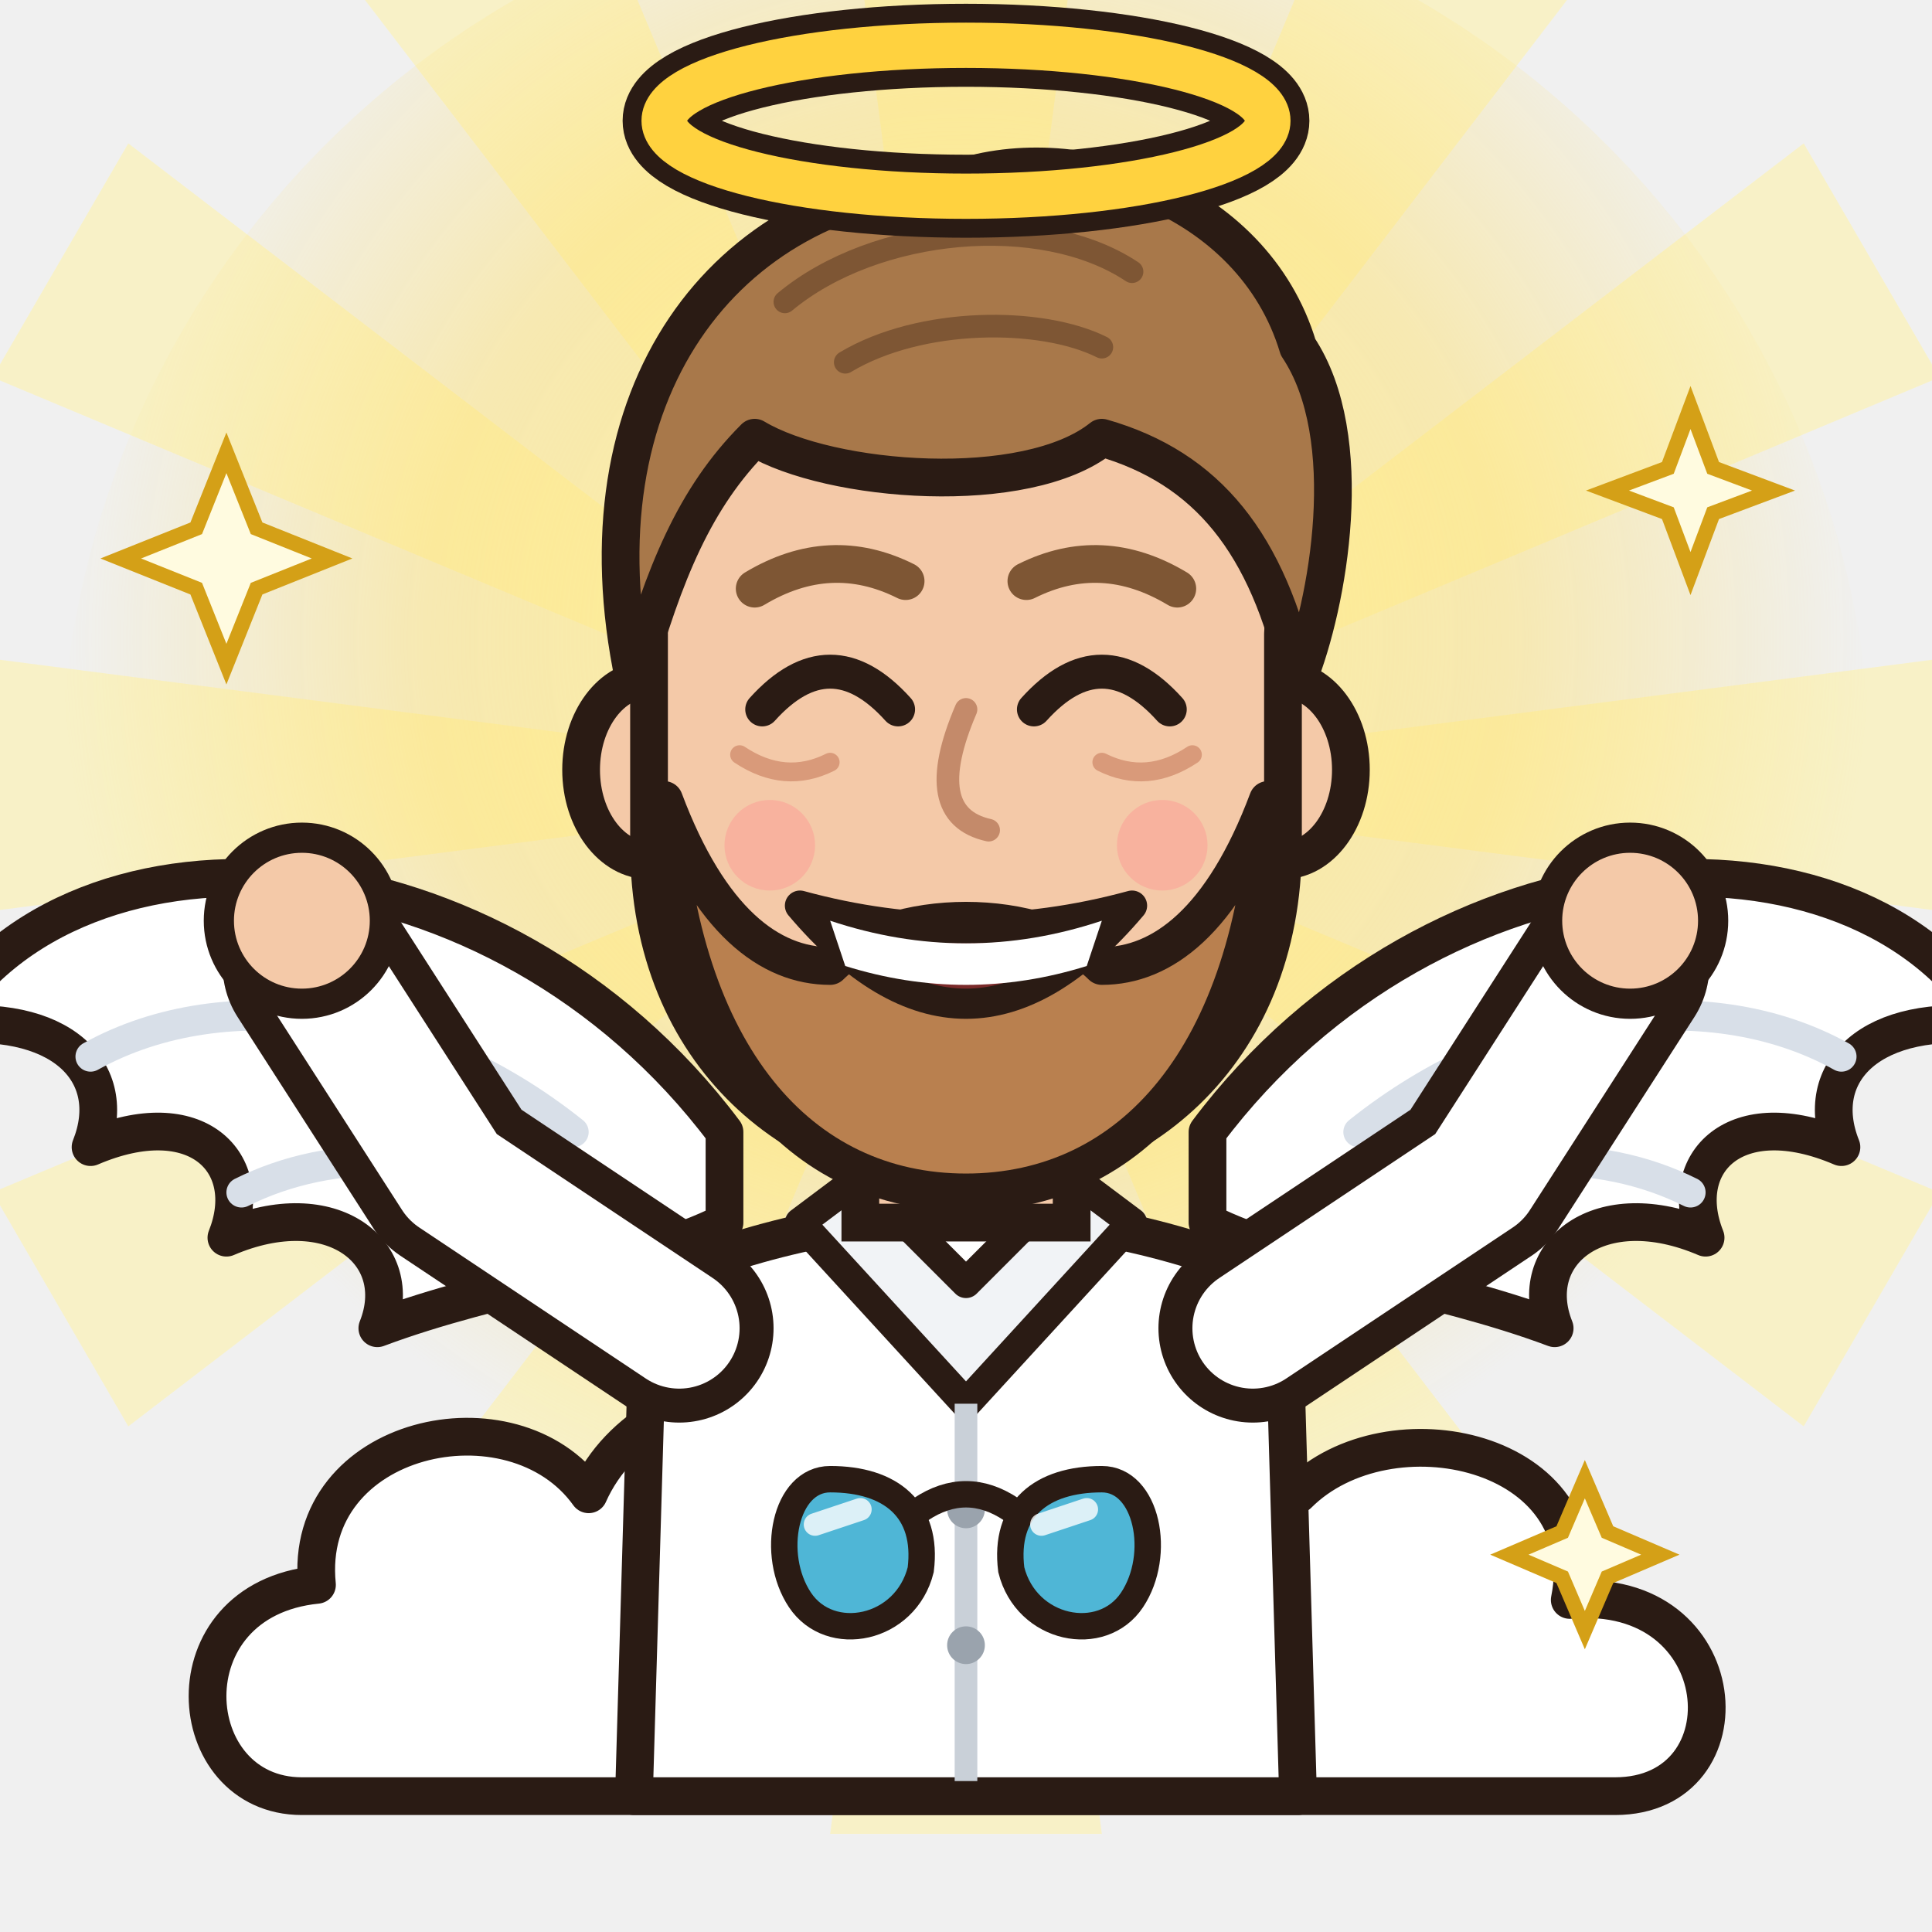
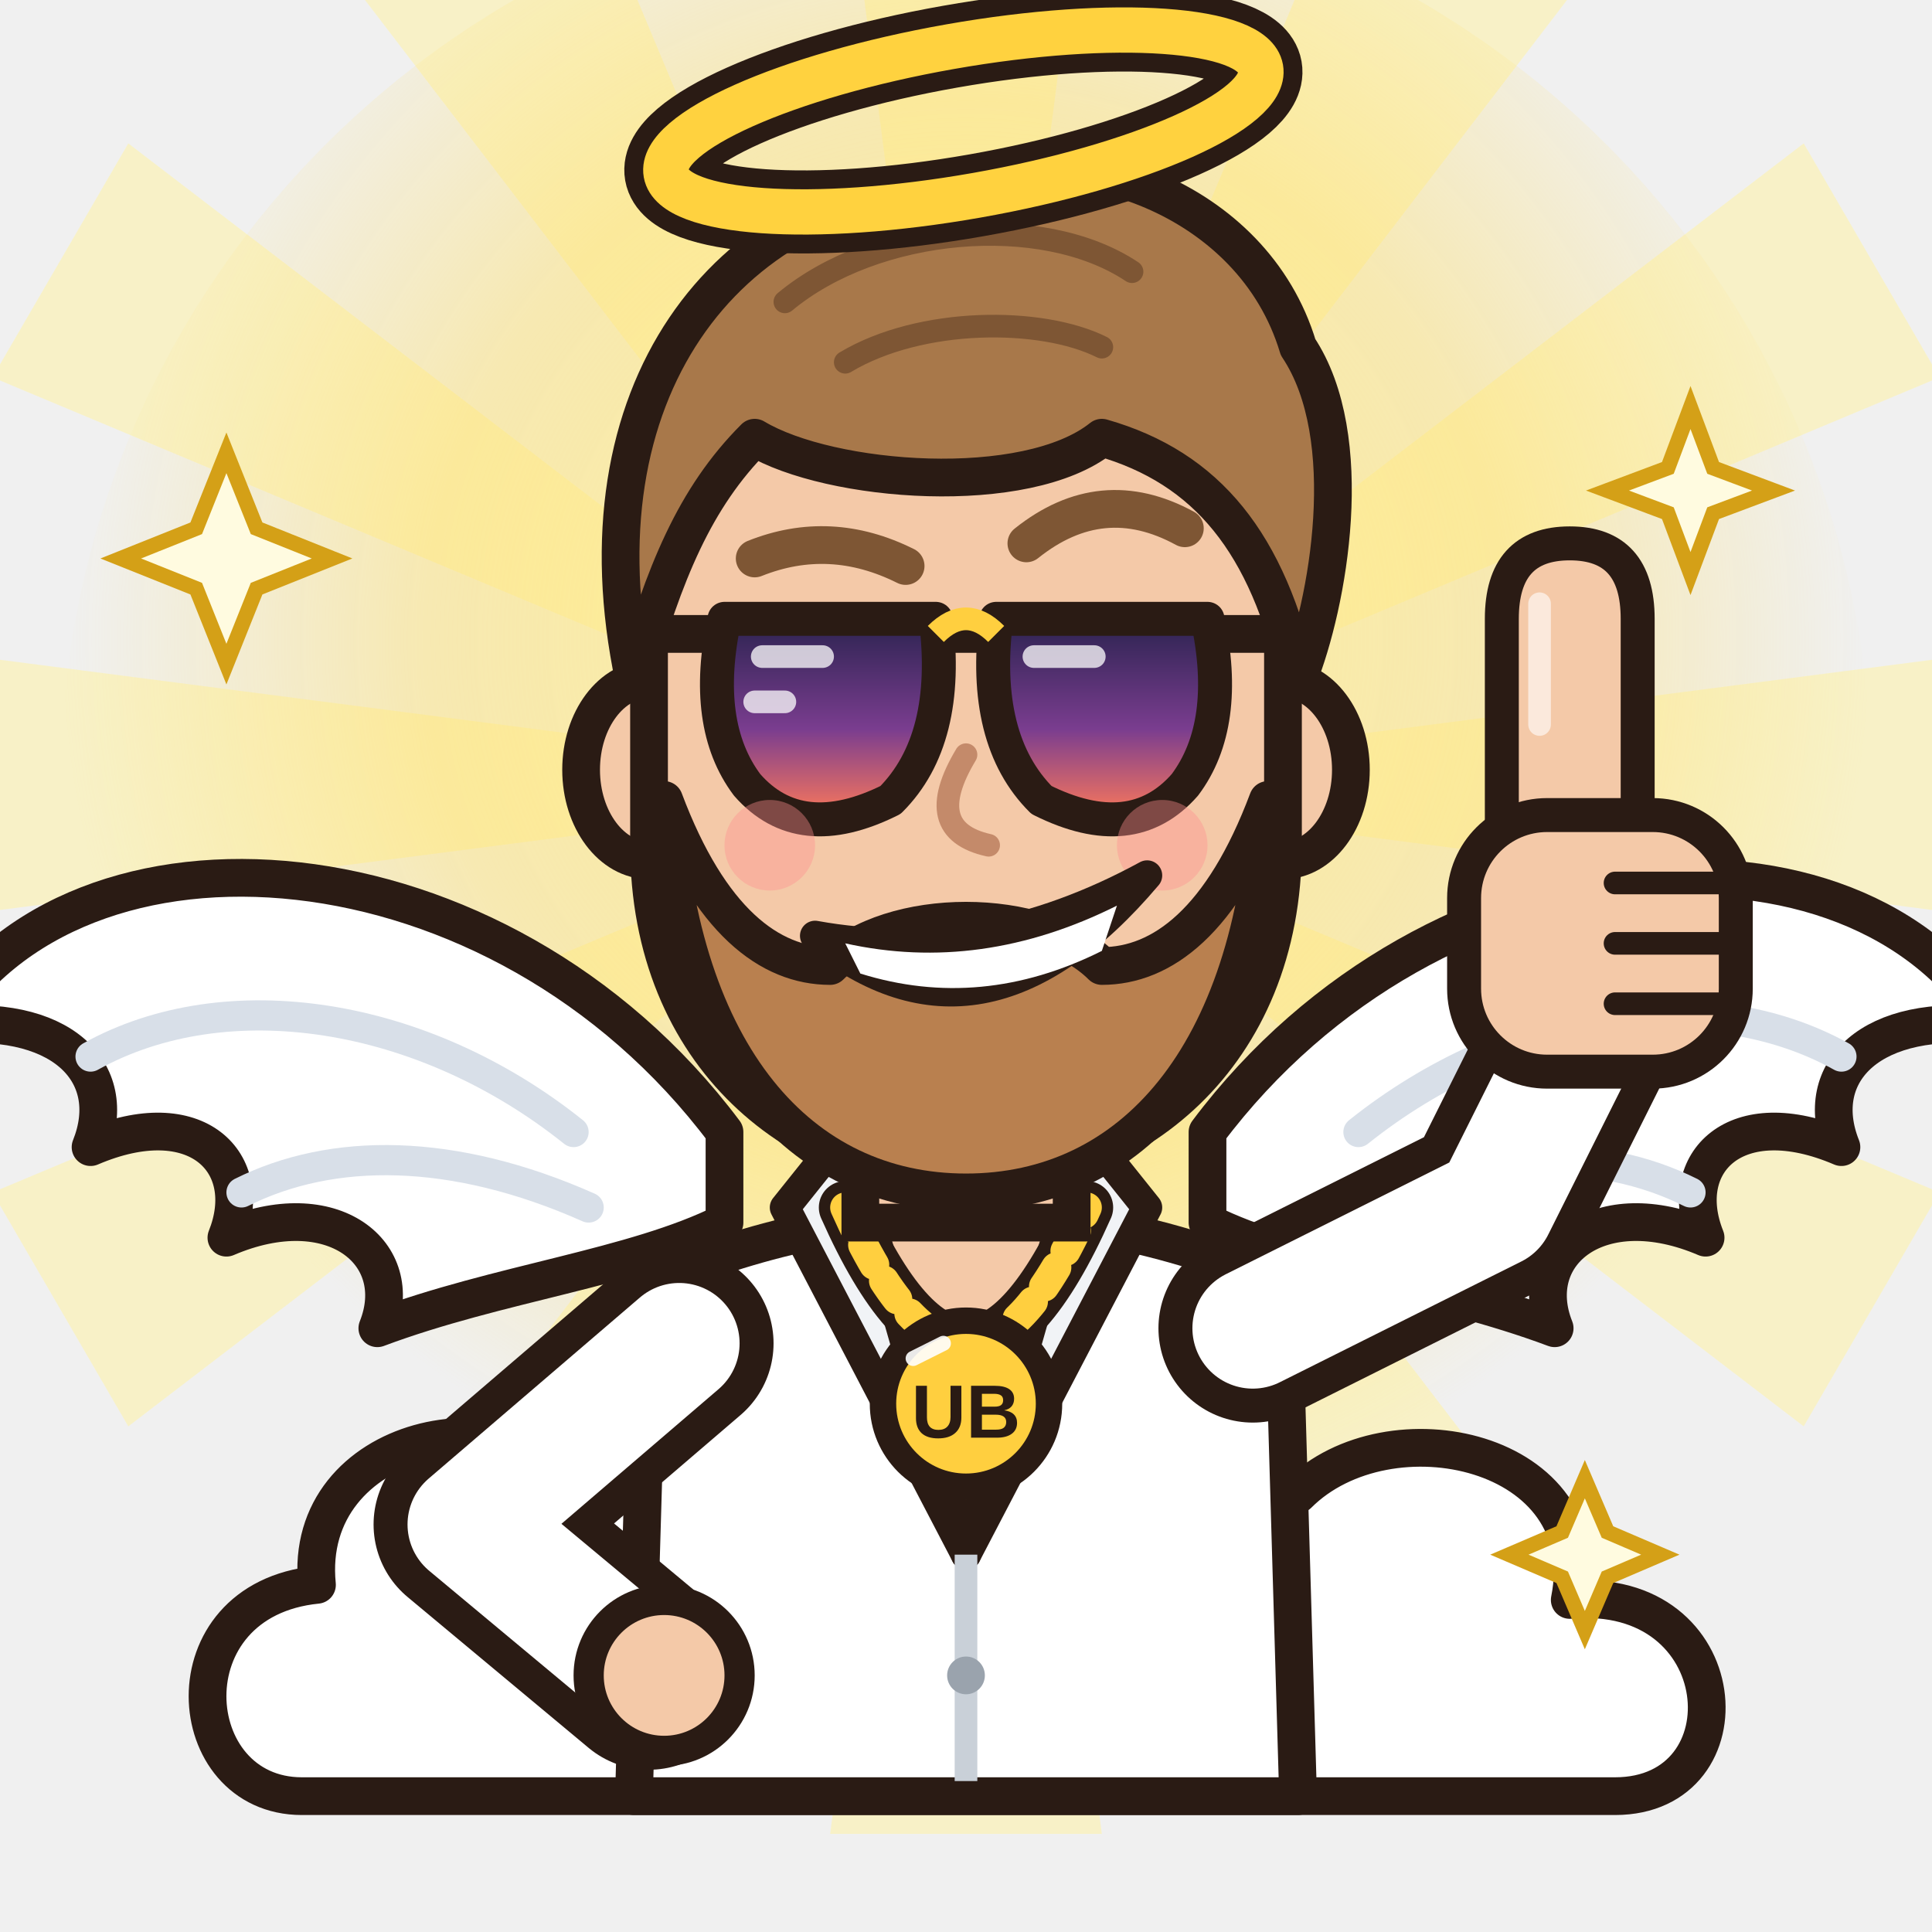
<svg xmlns="http://www.w3.org/2000/svg" width="256" height="256" viewBox="0 0 256 256">
  <defs>
    <radialGradient id="sij" cx=".5" cy=".42" r=".5">
      <stop offset="0" stop-color="#fff6b0" stop-opacity=".95" />
      <stop offset=".6" stop-color="#ffe066" stop-opacity=".45" />
      <stop offset="1" stop-color="#ffe066" stop-opacity="0" />
    </radialGradient>
  </defs>
  <g fill="#fff3a6" opacity=".55">
    <path d="M128 104 L267 86 L267 122 Z" />
    <path d="M128 104 L257 158 L239 189 Z" />
    <path d="M128 104 L213 215 L182 233 Z" />
    <path d="M128 104 L146 243 L110 243 Z" />
    <path d="M128 104 L74 233 L43 215 Z" />
    <path d="M128 104 L17 189 L-1 158 Z" />
    <path d="M128 104 L-11 122 L-11 86 Z" />
    <path d="M128 104 L-1 50 L17 19 Z" />
    <path d="M128 104 L43 -7 L74 -25 Z" />
    <path d="M128 104 L110 -35 L146 -35 Z" />
    <path d="M128 104 L182 -25 L213 -7 Z" />
    <path d="M128 104 L239 19 L257 50 Z" />
  </g>
  <circle cx="128" cy="104" r="120" fill="url(#sij)" />
  <g transform="translate(96 150)">
    <path d="M0 0 C-30 -40 -86 -44 -104 -14 C-88 -16 -80 -8 -84 2 C-70 -4 -62 4 -66 14 C-52 8 -42 16 -46 26 C-30 20 -12 18 0 12 Z" fill="#ffffff" stroke="#2a1b14" stroke-width="5" stroke-linejoin="round" />
    <path d="M-20 0 C-40 -16 -66 -20 -84 -10 M-18 10 C-36 2 -52 2 -64 8" fill="none" stroke="#d8dfe8" stroke-width="4" stroke-linecap="round" />
  </g>
  <g transform="translate(160 150) scale(-1 1)">
    <path d="M0 0 C-30 -40 -86 -44 -104 -14 C-88 -16 -80 -8 -84 2 C-70 -4 -62 4 -66 14 C-52 8 -42 16 -46 26 C-30 20 -12 18 0 12 Z" fill="#ffffff" stroke="#2a1b14" stroke-width="5" stroke-linejoin="round" />
    <path d="M-20 0 C-40 -16 -66 -20 -84 -10 M-18 10 C-36 2 -52 2 -64 8" fill="none" stroke="#d8dfe8" stroke-width="4" stroke-linecap="round" />
  </g>
  <g fill="#ffffff" stroke="#2a1b14" stroke-width="5" stroke-linejoin="round">
    <path d="M40 238 C24 238 22 212 42 210 C40 190 68 184 78 198 C86 180 118 178 126 196 C134 180 166 180 172 198 C184 186 212 192 208 212 C230 210 232 238 214 238 Z" />
  </g>
  <path d="M84 238 L86 170 Q128 152 170 170 L172 238 Z" fill="#ffffff" stroke="#2a1b14" stroke-width="5" stroke-linejoin="round" />
-   <path d="M106 162 L128 186 L150 162 L142 156 L128 170 L114 156 Z" fill="#f1f3f6" stroke="#2a1b14" stroke-width="4" stroke-linejoin="round" />
-   <path d="M128 186 L128 236" stroke="#c9d0d8" stroke-width="3" />
-   <circle cx="128" cy="200" r="2.5" fill="#9aa3ad" />
-   <circle cx="128" cy="218" r="2.5" fill="#9aa3ad" />
-   <g stroke="#2a1b14" stroke-width="3.5">
-     <path d="M110 196 C104 196 102 206 106 212 C110 218 120 216 122 208 C123 200 118 196 110 196 Z" fill="#4fb6d6" />
-     <path d="M146 196 C152 196 154 206 150 212 C146 218 136 216 134 208 C133 200 138 196 146 196 Z" fill="#4fb6d6" />
-     <path d="M122 200 Q128 196 134 200" fill="none" />
+   <path d="M110 160 L128 206 L146 160 Z" fill="#f4c9a8" stroke="#2a1b14" stroke-width="4" stroke-linejoin="round" />
+   <path d="M104 160 L128 206 L112 150 Z M152 160 L128 206 L144 150 Z" fill="#f1f3f6" stroke="#2a1b14" stroke-width="4" stroke-linejoin="round" />
+   <path d="M128 206 L128 236" stroke="#c9d0d8" stroke-width="3" />
+   <circle cx="128" cy="222" r="2.5" fill="#9aa3ad" />
+   <path d="M112 160 Q128 196 144 160" fill="none" stroke="#2a1b14" stroke-width="7" stroke-linecap="round" />
+   <path d="M112 160 Q128 196 144 160" fill="none" stroke="#ffcf3f" stroke-width="4" stroke-linecap="round" stroke-dasharray="3 2.5" />
+   <circle cx="128" cy="186" r="11" fill="#ffcf3f" stroke="#2a1b14" stroke-width="3.5" />
+   <text x="128" y="190.5" font-family="Arial Black, Arial, sans-serif" font-size="10" font-weight="900" fill="#2a1b14" text-anchor="middle">UB</text>
+   <path d="M121 180 L125 178" stroke="#fff" stroke-width="2" stroke-linecap="round" opacity=".9" />
+   <path d="M90 178 L62 202 L86 222" fill="none" stroke="#2a1b14" stroke-width="25" stroke-linecap="round" stroke-linejoin="round" />
+   <path d="M90 178 L62 202 L86 222" fill="none" stroke="#ffffff" stroke-width="16" stroke-linecap="round" stroke-linejoin="round" />
+   <path d="M166 176 L198 160 L210 136" fill="none" stroke="#2a1b14" stroke-width="25" stroke-linecap="round" stroke-linejoin="round" />
+   <path d="M166 176 L198 160 L210 136" fill="none" stroke="#ffffff" stroke-width="16" stroke-linecap="round" stroke-linejoin="round" />
+   <circle cx="88" cy="222" r="10" fill="#f4c9a8" stroke="#2a1b14" stroke-width="4" />
+   <g stroke="#2a1b14" stroke-width="4.5" stroke-linejoin="round" stroke-linecap="round">
+     <path d="M199 114 L199 82 Q199 72 208 72 Q217 72 217 82 L217 114 Z" fill="#f4c9a8" />
+     <rect x="194" y="108" width="36" height="34" rx="11" fill="#f4c9a8" />
  </g>
-   <path d="M108 202 L114 200 M138 202 L144 200" stroke="#fff" stroke-width="3" stroke-linecap="round" opacity=".8" />
-   <path d="M90 176 L60 156 L42 128" fill="none" stroke="#2a1b14" stroke-width="25" stroke-linecap="round" stroke-linejoin="round" />
-   <path d="M90 176 L60 156 L42 128" fill="none" stroke="#ffffff" stroke-width="16" stroke-linecap="round" stroke-linejoin="round" />
-   <path d="M166 176 L196 156 L214 128" fill="none" stroke="#2a1b14" stroke-width="25" stroke-linecap="round" stroke-linejoin="round" />
-   <path d="M166 176 L196 156 L214 128" fill="none" stroke="#ffffff" stroke-width="16" stroke-linecap="round" stroke-linejoin="round" />
-   <circle cx="40" cy="122" r="11" fill="#f4c9a8" stroke="#2a1b14" stroke-width="4" />
-   <circle cx="216" cy="122" r="11" fill="#f4c9a8" stroke="#2a1b14" stroke-width="4" />
+   <path d="M214 117 L229 117 M214 125 L229 125 M214 133 L228 133" stroke="#2a1b14" stroke-width="3" stroke-linecap="round" />
+   <path d="M204 80 L204 96" stroke="#fff" stroke-width="3" stroke-linecap="round" opacity=".6" />
  <rect x="114" y="140" width="28" height="22" fill="#f4c9a8" stroke="#2a1b14" stroke-width="5" />
  <g stroke="#2a1b14" stroke-width="5" stroke-linejoin="round" stroke-linecap="round">
    <ellipse cx="86" cy="102" rx="9" ry="12" fill="#f4c9a8" />
    <ellipse cx="170" cy="102" rx="9" ry="12" fill="#f4c9a8" />
    <path d="M86 84 C84 54 104 40 128 40 C152 40 172 54 170 84 L170 112 C170 140 150 156 128 156 C106 156 86 140 86 112 Z" fill="#f4c9a8" />
    <path d="M88 106 C90 140 106 158 128 158 C150 158 166 140 168 106 C162 122 154 128 146 128 C138 120 118 120 110 128 C102 128 94 122 88 106 Z" fill="#b9804f" />
    <path d="M84 90 C76 52 96 26 126 24 C142 18 166 26 172 46 C180 58 176 80 172 90 C168 72 160 62 146 58 C136 66 110 64 100 58 C92 66 88 76 84 90 Z" fill="#a8784a" />
  </g>
  <path d="M104 40 C116 30 138 28 150 36 M112 48 C122 42 138 42 146 46" fill="none" stroke="#7e5634" stroke-width="3" stroke-linecap="round" />
-   <path d="M100 78 Q110 72 120 77" fill="none" stroke="#7e5634" stroke-width="5" stroke-linecap="round" />
-   <path d="M136 77 Q146 72 156 78" fill="none" stroke="#7e5634" stroke-width="5" stroke-linecap="round" />
-   <path d="M101 94 Q110 84 119 94" fill="none" stroke="#2a1b14" stroke-width="4.5" stroke-linecap="round" />
-   <path d="M137 94 Q146 84 155 94" fill="none" stroke="#2a1b14" stroke-width="4.5" stroke-linecap="round" />
-   <path d="M98 100 Q104 104 110 101 M146 101 Q152 104 158 100" fill="none" stroke="#d99a7a" stroke-width="2.5" stroke-linecap="round" />
-   <path d="M128 94 Q122 108 131 110" fill="none" stroke="#c48a6a" stroke-width="3" stroke-linecap="round" />
+   <path d="M100 74 Q110 70 120 75" fill="none" stroke="#7e5634" stroke-width="5" stroke-linecap="round" />
+   <path d="M136 72 Q146 64 157 70" fill="none" stroke="#7e5634" stroke-width="5" stroke-linecap="round" />
+   <defs>
+     <linearGradient id="steklo" x1="0" y1="0" x2="0" y2="1">
+       <stop offset="0" stop-color="#2b2350" />
+       <stop offset=".55" stop-color="#7a3d8f" />
+       <stop offset="1" stop-color="#ff7a59" />
+     </linearGradient>
+   </defs>
+   <path d="M86 84 L170 84" stroke="#2a1b14" stroke-width="5" stroke-linecap="round" />
+   <g stroke="#2a1b14" stroke-width="4.5" stroke-linejoin="round">
+     <path d="M96 82 L124 82 Q126 98 118 106 Q106 112 99 104 Q93 96 96 82 Z" fill="url(#steklo)" />
+     <path d="M160 82 L132 82 Q130 98 138 106 Q150 112 157 104 Q163 96 160 82 Z" fill="url(#steklo)" />
+   </g>
+   <path d="M124 84 Q128 80 132 84" fill="none" stroke="#ffcf3f" stroke-width="3" />
+   <path d="M101 87 L109 87 M100 93 L104 93 M137 87 L145 87" stroke="#fff" stroke-width="3" stroke-linecap="round" opacity=".75" />
+   <path d="M128 100 Q122 110 131 112" fill="none" stroke="#c48a6a" stroke-width="3" stroke-linecap="round" />
  <circle cx="102" cy="112" r="6" fill="#ff8f8f" opacity=".4" />
  <circle cx="154" cy="112" r="6" fill="#ff8f8f" opacity=".4" />
-   <path d="M106 120 Q128 146 150 120 Q128 126 106 120 Z" fill="#7a2a2a" stroke="#2a1b14" stroke-width="4" stroke-linejoin="round" />
-   <path d="M110 122 Q128 128 146 122 L144 128 Q128 133 112 128 Z" fill="#fff" />
-   <ellipse cx="128" cy="16" rx="40" ry="10" fill="none" stroke="#2a1b14" stroke-width="11" />
-   <ellipse cx="128" cy="16" rx="40" ry="10" fill="none" stroke="#ffd23f" stroke-width="6" />
+   <path d="M108 124 Q130 142 152 116 Q130 128 108 124 Z" fill="#7a2a2a" stroke="#2a1b14" stroke-width="4" stroke-linejoin="round" />
+   <path d="M112 125 Q130 129 148 120 L146 126 Q130 134 114 129 Z" fill="#fff" />
+   <g transform="rotate(-10 128 18)">
+     <ellipse cx="128" cy="16" rx="40" ry="10" fill="none" stroke="#2a1b14" stroke-width="11" />
+     <ellipse cx="128" cy="16" rx="40" ry="10" fill="none" stroke="#ffd23f" stroke-width="6" />
+   </g>
  <g fill="#fffbe0" stroke="#d4a017" stroke-width="2">
    <path d="M30 60 l4 10 10 4 -10 4 -4 10 -4 -10 -10 -4 10 -4z" />
    <path d="M224 54 l3 8 8 3 -8 3 -3 8 -3 -8 -8 -3 8 -3z" />
    <path d="M210 196 l3 7 7 3 -7 3 -3 7 -3 -7 -7 -3 7 -3z" />
  </g>
</svg>
